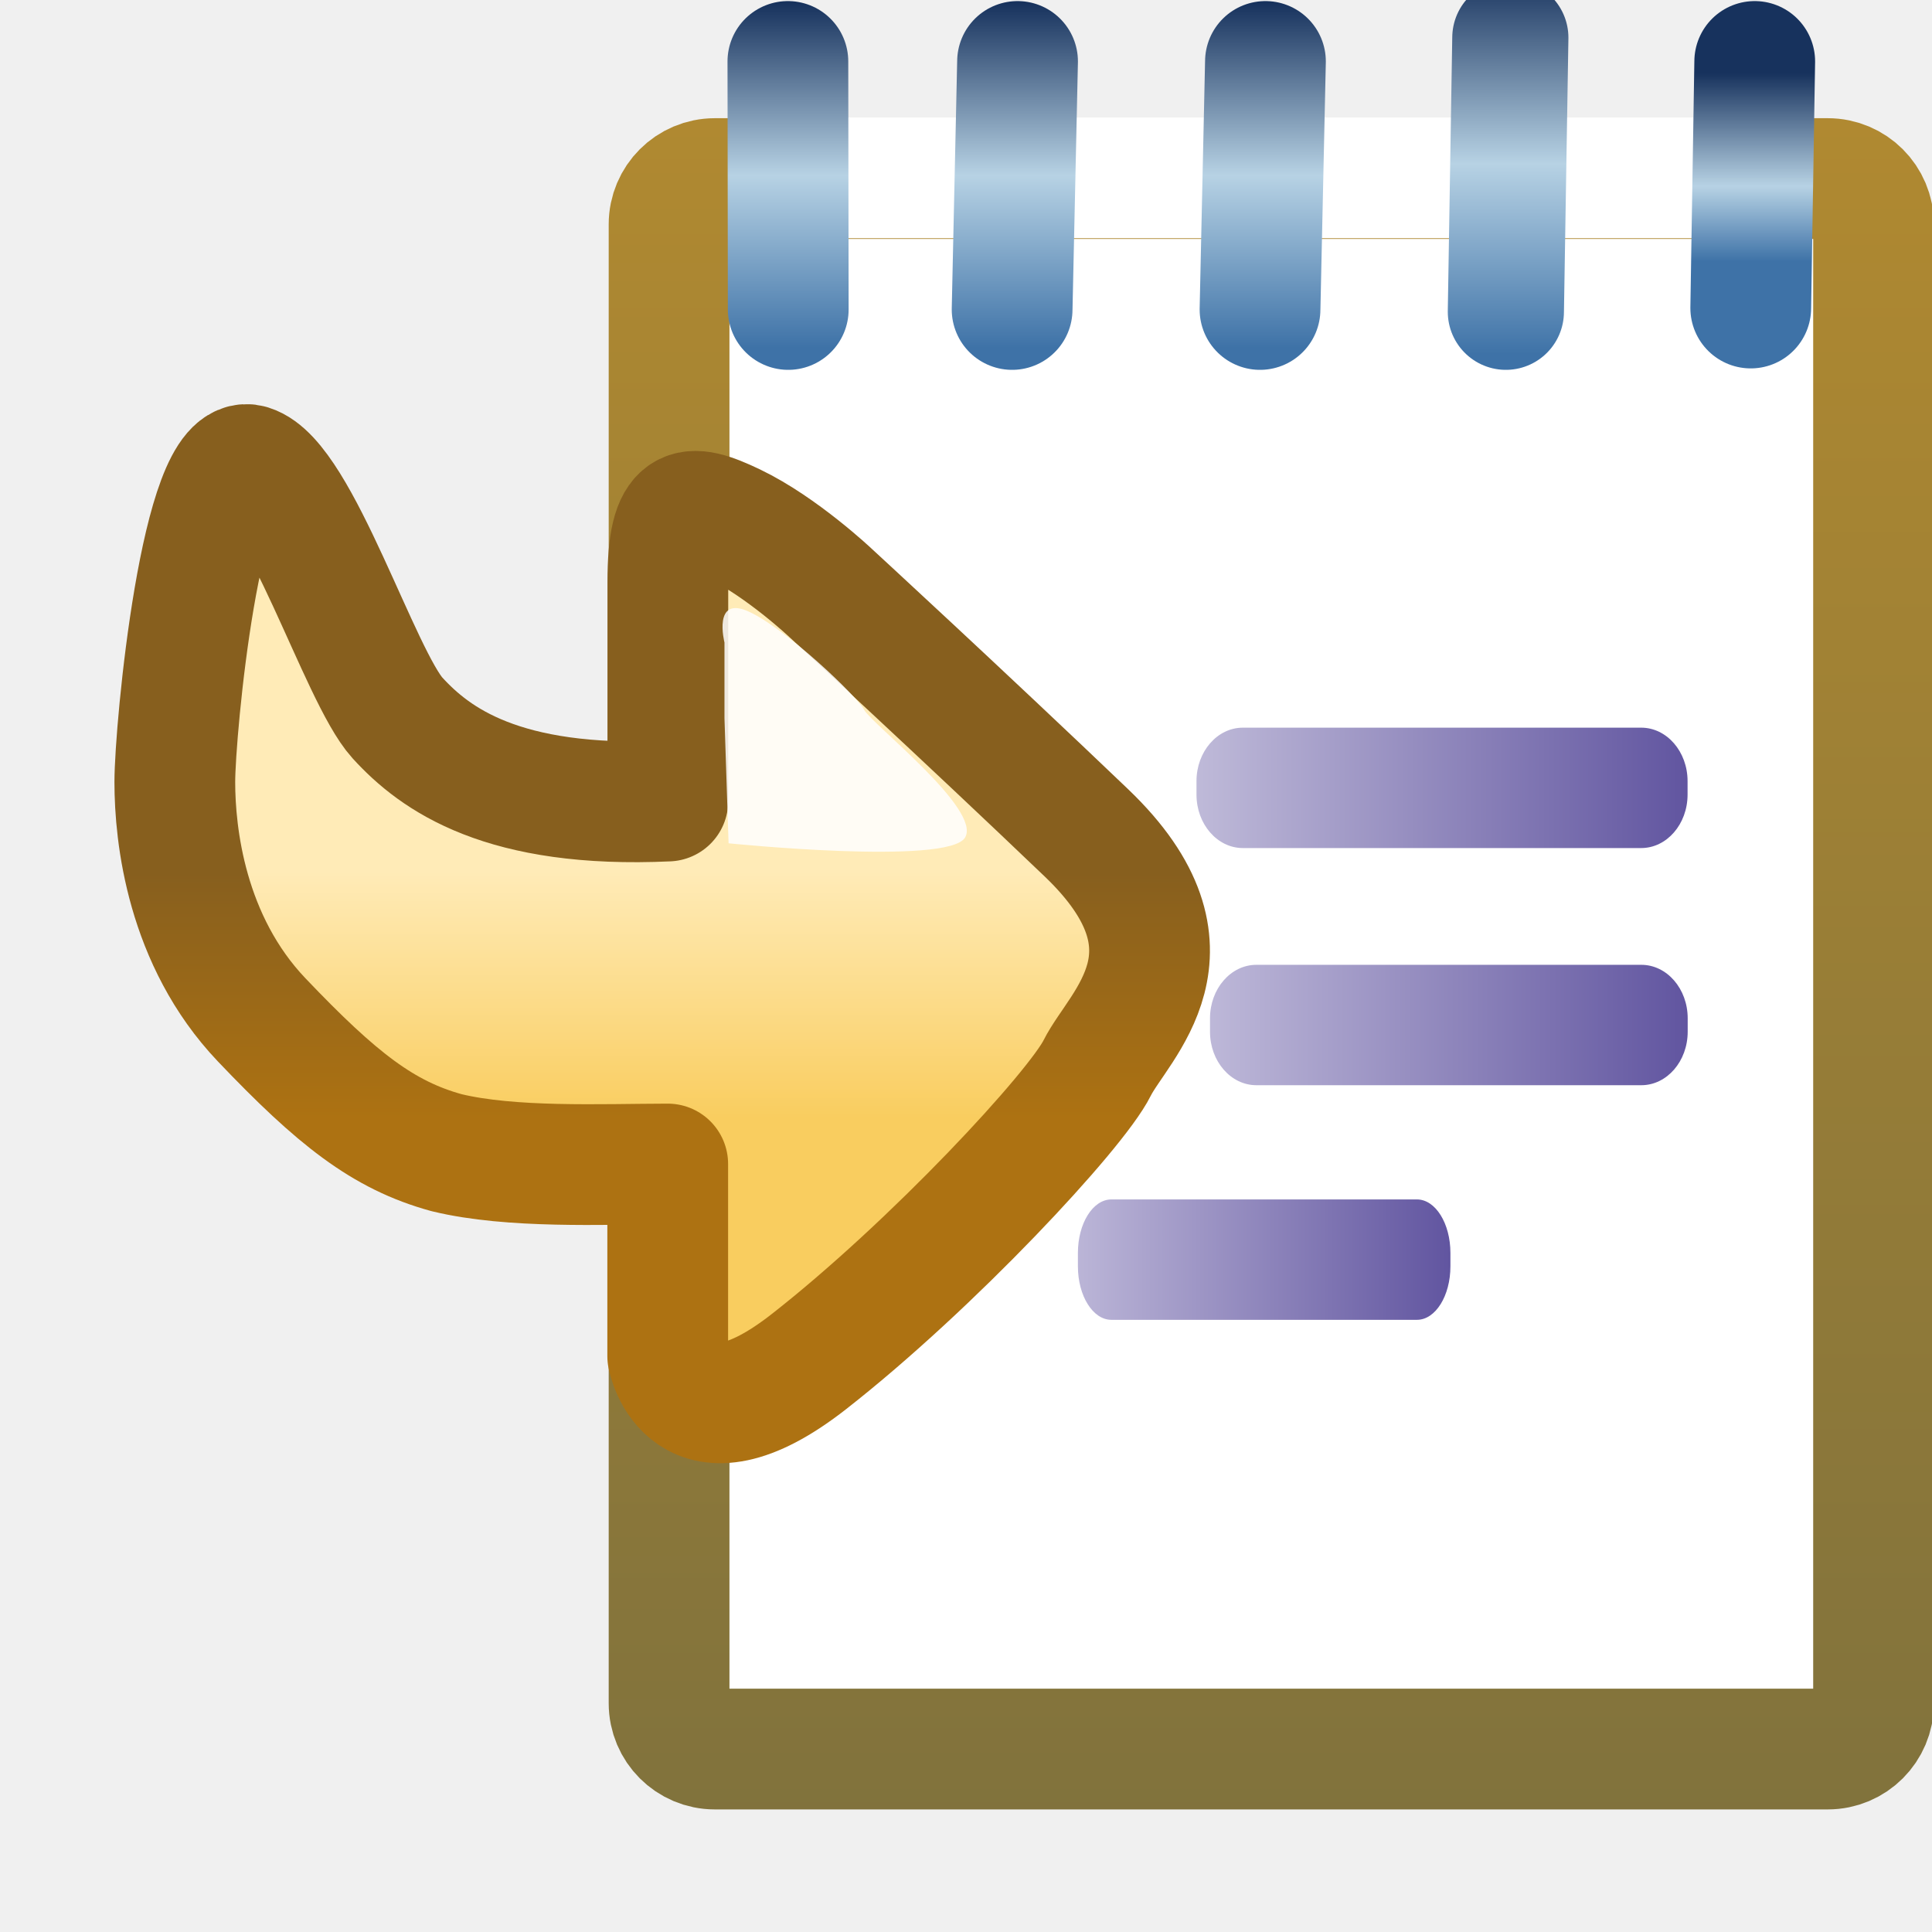
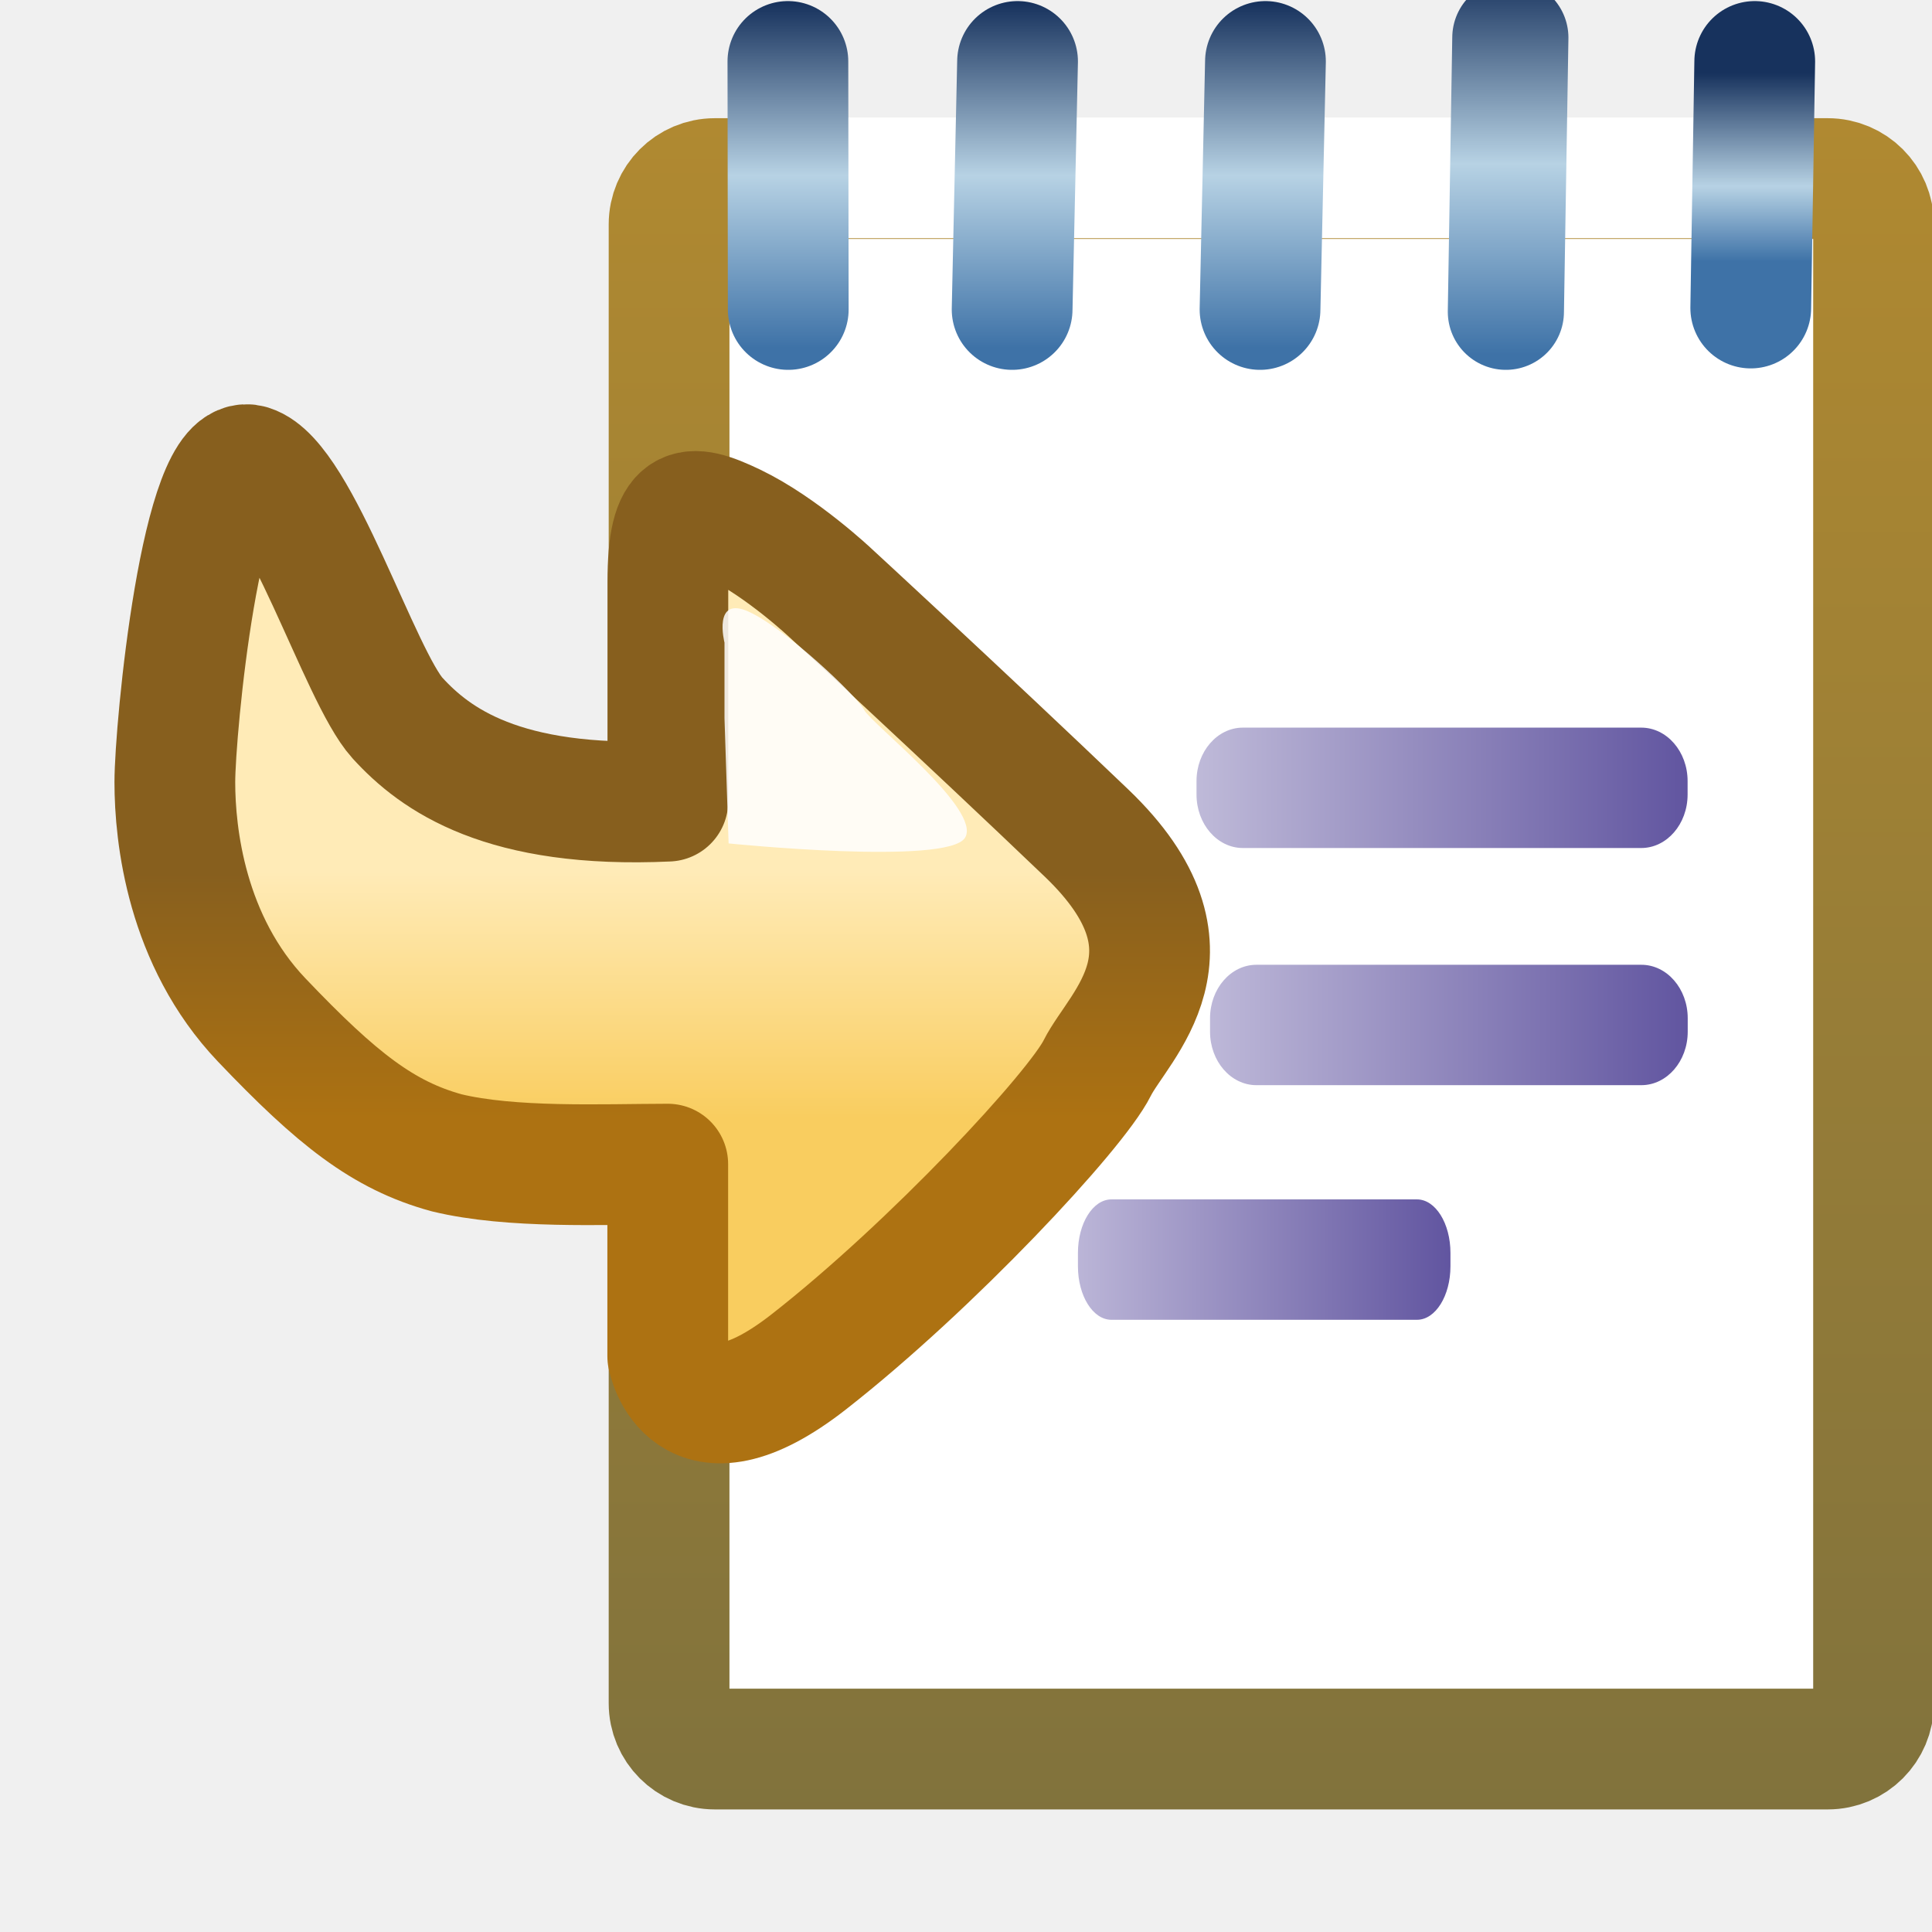
- <svg xmlns="http://www.w3.org/2000/svg" xmlns:xlink="http://www.w3.org/1999/xlink" width="16" height="16" viewBox="0 0 16 16" id="svg2" version="1.1">
-   <defs id="defs4">
-     <linearGradient id="linearGradient4188">
-       <stop id="stop4190" offset="0" style="stop-color:#d1cde4;stop-opacity:1" />
-       <stop id="stop4192" offset="1" style="stop-color:#6155a0;stop-opacity:1" />
+ <svg xmlns="http://www.w3.org/2000/svg" xmlns:xlink="http://www.w3.org/1999/xlink" width="16" height="16">
+   <defs>
+     <linearGradient id="g">
+       <stop offset="0" stop-color="#d1cde4" />
+       <stop offset="1" stop-color="#6155a0" />
    </linearGradient>
-     <linearGradient id="linearGradient4180">
-       <stop id="stop4183" offset="0" style="stop-color:#d7d4e7;stop-opacity:1" />
-       <stop id="stop4185" offset="1" style="stop-color:#6155a0;stop-opacity:1" />
+     <linearGradient id="f">
+       <stop offset="0" stop-color="#d7d4e7" />
+       <stop offset="1" stop-color="#6155a0" />
    </linearGradient>
-     <linearGradient id="linearGradient4307">
-       <stop style="stop-color:#17325d;stop-opacity:1" offset="0" id="stop4309" />
-       <stop id="stop4312" offset="0.6" style="stop-color:#b7d2e4;stop-opacity:1" />
-       <stop style="stop-color:#3e72a7;stop-opacity:1" offset="1" id="stop4314" />
+     <linearGradient id="c">
+       <stop offset="0" stop-color="#17325d" />
+       <stop offset=".6" stop-color="#b7d2e4" />
+       <stop offset="1" stop-color="#3e72a7" />
    </linearGradient>
-     <linearGradient id="linearGradient4187">
-       <stop id="stop4189" offset="0" style="stop-color:#17325d;stop-opacity:1" />
-       <stop style="stop-color:#b7d2e4;stop-opacity:1" offset="0.5" id="stop4201" />
-       <stop id="stop4191" offset="1" style="stop-color:#3e72a7;stop-opacity:1" />
+     <linearGradient id="b">
+       <stop offset="0" stop-color="#17325d" />
+       <stop offset=".5" stop-color="#b7d2e4" />
+       <stop offset="1" stop-color="#3e72a7" />
    </linearGradient>
-     <linearGradient id="linearGradient4178">
-       <stop style="stop-color:#7e713d;stop-opacity:1" offset="0" id="stop4180" />
-       <stop style="stop-color:#b28a30;stop-opacity:1" offset="1" id="stop4182" />
+     <linearGradient id="a">
+       <stop offset="0" stop-color="#7e713d" />
+       <stop offset="1" stop-color="#b28a30" />
    </linearGradient>
-     <linearGradient xlink:href="#linearGradient4178" id="linearGradient4184" x1="20.3" y1="1052.201" x2="20.3" y2="1036.755" gradientUnits="userSpaceOnUse" gradientTransform="translate(-9.863649,0)" />
-     <linearGradient xlink:href="#linearGradient4187" id="linearGradient4206" x1="3.975" y1="1036.383" x2="3.975" y2="1039.235" gradientUnits="userSpaceOnUse" gradientTransform="translate(-0.07102635,0)" />
-     <linearGradient xlink:href="#linearGradient4187" id="linearGradient4206-1" x1="3.975" y1="1036.383" x2="3.975" y2="1039.235" gradientUnits="userSpaceOnUse" gradientTransform="translate(1.830357,0)" />
-     <linearGradient xlink:href="#linearGradient4187" id="linearGradient4206-1-9" x1="3.975" y1="1036.383" x2="3.975" y2="1039.235" gradientUnits="userSpaceOnUse" gradientTransform="translate(3.883929,-4.2568467e-7)" />
-     <linearGradient xlink:href="#linearGradient4187" id="linearGradient4206-1-9-5" x1="3.975" y1="1036.383" x2="3.975" y2="1039.235" gradientUnits="userSpaceOnUse" gradientTransform="matrix(0.8368883,0,0,1.10534,6.639715,-109.4214)" />
-     <linearGradient xlink:href="#linearGradient4307" id="linearGradient4206-1-9-5-1" x1="3.975" y1="1036.963" x2="3.975" y2="1038.52" gradientUnits="userSpaceOnUse" gradientTransform="translate(7.935268,-4.2546071e-7)" />
-     <linearGradient id="linearGradient7584-9-3">
-       <stop style="stop-color:#f9cd5f;stop-opacity:1;" offset="0" id="stop7586-6-3" />
-       <stop style="stop-color:#ffebb7;stop-opacity:1;" offset="1" id="stop7588-9-9" />
+     <linearGradient xlink:href="#a" id="i" x1="20.3" x2="20.3" y1="1052.201" y2="1036.755" gradientTransform="translate(-9.864)" gradientUnits="userSpaceOnUse" />
+     <linearGradient xlink:href="#b" id="j" x1="3.975" x2="3.975" y1="1036.383" y2="1039.235" gradientTransform="translate(-.071)" gradientUnits="userSpaceOnUse" />
+     <linearGradient xlink:href="#b" id="k" x1="3.975" x2="3.975" y1="1036.383" y2="1039.235" gradientTransform="translate(1.83)" gradientUnits="userSpaceOnUse" />
+     <linearGradient xlink:href="#b" id="l" x1="3.975" x2="3.975" y1="1036.383" y2="1039.235" gradientTransform="translate(3.884)" gradientUnits="userSpaceOnUse" />
+     <linearGradient xlink:href="#b" id="m" x1="3.975" x2="3.975" y1="1036.383" y2="1039.235" gradientTransform="matrix(.83689 0 0 1.10534 6.64 -109.421)" gradientUnits="userSpaceOnUse" />
+     <linearGradient xlink:href="#c" id="n" x1="3.975" x2="3.975" y1="1036.963" y2="1038.52" gradientTransform="translate(7.935)" gradientUnits="userSpaceOnUse" />
+     <linearGradient id="d">
+       <stop offset="0" stop-color="#f9cd5f" />
+       <stop offset="1" stop-color="#ffebb7" />
    </linearGradient>
-     <linearGradient id="linearGradient7592-0-5">
-       <stop style="stop-color:#ad7212;stop-opacity:1;" offset="0" id="stop7594-8-9" />
-       <stop style="stop-color:#875f1e;stop-opacity:1;" offset="1" id="stop7596-5-6" />
+     <linearGradient id="e">
+       <stop offset="0" stop-color="#ad7212" />
+       <stop offset="1" stop-color="#875f1e" />
    </linearGradient>
-     <linearGradient xlink:href="#linearGradient7584-9-3" id="linearGradient7608-9-7" gradientUnits="userSpaceOnUse" x1="22.931" y1="1039.698" x2="22.931" y2="1041.736" gradientTransform="translate(-0.06629126,0)" />
-     <linearGradient xlink:href="#linearGradient7592-0-5" id="linearGradient7610-7-6" gradientUnits="userSpaceOnUse" x1="22.931" y1="1039.698" x2="22.931" y2="1041.736" gradientTransform="translate(-0.06629126,0)" />
-     <linearGradient xlink:href="#linearGradient4180" id="linearGradient4210" x1="6.921" y1="1046.885" x2="11.964" y2="1046.885" gradientUnits="userSpaceOnUse" gradientTransform="matrix(1.01453,0,0,1.17023,1.994651,-182.2311)" />
-     <linearGradient id="linearGradient4204">
-       <stop style="stop-color:#c8c3df;stop-opacity:1" offset="0" id="stop4206" />
-       <stop style="stop-color:#6155a0;stop-opacity:1" offset="1" id="stop4208" />
+     <linearGradient xlink:href="#d" id="r" x1="22.931" x2="22.931" y1="1039.698" y2="1041.736" gradientTransform="translate(-.066)" gradientUnits="userSpaceOnUse" />
+     <linearGradient xlink:href="#e" id="s" x1="22.931" x2="22.931" y1="1039.698" y2="1041.736" gradientTransform="translate(-.066)" gradientUnits="userSpaceOnUse" />
+     <linearGradient xlink:href="#f" id="o" x1="6.921" x2="11.964" y1="1046.885" y2="1046.885" gradientTransform="matrix(1.01453 0 0 1.17023 1.995 -182.231)" gradientUnits="userSpaceOnUse" />
+     <linearGradient id="h">
+       <stop offset="0" stop-color="#c8c3df" />
+       <stop offset="1" stop-color="#6155a0" />
    </linearGradient>
-     <linearGradient xlink:href="#linearGradient4188" id="linearGradient4210-6" x1="7.229" y1="1046.885" x2="11.964" y2="1046.885" gradientUnits="userSpaceOnUse" gradientTransform="matrix(1.01453,0,0,1.17023,1.994651,-180.2668)" />
-     <linearGradient xlink:href="#linearGradient4204" id="linearGradient4210-5" x1="7.129" y1="1046.885" x2="11.964" y2="1046.885" gradientUnits="userSpaceOnUse" gradientTransform="matrix(0.7303954,0,0,1.17023,3.429745,-178.3248)" />
+     <linearGradient xlink:href="#g" id="q" x1="7.229" x2="11.964" y1="1046.885" y2="1046.885" gradientTransform="matrix(1.01453 0 0 1.17023 1.995 -180.267)" gradientUnits="userSpaceOnUse" />
+     <linearGradient xlink:href="#h" id="p" x1="7.129" x2="11.964" y1="1046.885" y2="1046.885" gradientTransform="matrix(.7304 0 0 1.17023 3.43 -178.325)" gradientUnits="userSpaceOnUse" />
  </defs>
-   <g id="layer1" transform="translate(0,-1036.362)">
-     <rect style="opacity:1;fill:#ffffff;fill-opacity:1;stroke:url(#linearGradient4184);stroke-width:1;stroke-linejoin:round;stroke-miterlimit:4;stroke-dasharray:none;stroke-opacity:1" id="rect3368" width="9.975" height="13.006" x="5.541" y="1037.841" rx="0.379" ry="0.379" />
-     <path style="fill:#b7d2e4;fill-opacity:1;fill-rule:evenodd;stroke:#ffffff;stroke-width:1px;stroke-linecap:butt;stroke-linejoin:miter;stroke-opacity:1" d="m 6.041,1037.835 8.938,0" id="path4307" />
-     <g id="g4280" transform="translate(2.131913,0)">
-       <path id="path4198" d="m 4.393,1036.871 0.003,2.054" style="fill:none;fill-opacity:1;fill-rule:evenodd;stroke:url(#linearGradient4206);stroke-width:1;stroke-linecap:round;stroke-linejoin:bevel;stroke-miterlimit:4;stroke-dasharray:none;stroke-opacity:1" />
-       <path id="path4198-7" d="M 6.295,1036.871 6.25,1038.925" style="fill:none;fill-opacity:1;fill-rule:evenodd;stroke:url(#linearGradient4206-1);stroke-width:1;stroke-linecap:round;stroke-linejoin:bevel;stroke-miterlimit:4;stroke-dasharray:none;stroke-opacity:1" />
-       <path id="path4198-7-2" d="m 8.348,1036.871 -0.045,2.054" style="fill:none;fill-opacity:1;fill-rule:evenodd;stroke:url(#linearGradient4206-1-9);stroke-width:1;stroke-linecap:round;stroke-linejoin:bevel;stroke-miterlimit:4;stroke-dasharray:none;stroke-opacity:1" />
-       <path id="path4198-7-2-6" d="m 10.376,1036.674 -0.037,2.27" style="fill:none;fill-opacity:1;fill-rule:evenodd;stroke:url(#linearGradient4206-1-9-5);stroke-width:0.962;stroke-linecap:round;stroke-linejoin:bevel;stroke-miterlimit:4;stroke-dasharray:none;stroke-opacity:1" />
-       <path id="path4198-7-2-6-7" d="m 12.4,1036.871 -0.033,2.042" style="fill:none;fill-opacity:1;fill-rule:evenodd;stroke:url(#linearGradient4206-1-9-5-1);stroke-width:1;stroke-linecap:round;stroke-linejoin:bevel;stroke-miterlimit:4;stroke-dasharray:none;stroke-opacity:1" />
+   <g transform="translate(0 -1036.362)">
+     <rect width="9.975" height="13.006" x="5.541" y="1037.841" fill="#fff" stroke="url(#i)" stroke-linejoin="round" rx=".379" ry=".379" />
+     <path fill="#b7d2e4" fill-rule="evenodd" stroke="#fff" d="m 6.041,1037.835 8.938,0" />
+     <g fill="none" stroke-linecap="round" stroke-linejoin="bevel">
+       <path stroke="url(#j)" d="m 4.393,1036.871 0.003,2.054" transform="translate(2.132)" />
+       <path stroke="url(#k)" d="M 6.295,1036.871 6.25,1038.925" transform="translate(2.132)" />
+       <path stroke="url(#l)" d="m 8.348,1036.871 -0.045,2.054" transform="translate(2.132)" />
+       <path stroke="url(#m)" stroke-width=".962" d="m 10.376,1036.674 -0.037,2.27" transform="translate(2.132)" />
+       <path stroke="url(#n)" d="m 12.4,1036.871 -0.033,2.042" transform="translate(2.132)" />
    </g>
-     <g id="g4374" transform="translate(-0.15625,0.02232143)">
-       <rect ry="0.443" rx="0.384" y="1042.366" x="10.065" height="0.997" width="4.067" id="rect3394" style="opacity:1;fill:url(#linearGradient4210);fill-opacity:1;stroke:none;stroke-width:1;stroke-linecap:butt;stroke-linejoin:miter;stroke-miterlimit:4;stroke-dasharray:none;stroke-opacity:1" />
-       <rect ry="0.443" rx="0.277" y="1046.273" x="9.083" height="0.997" width="3.085" id="rect3394-6" style="opacity:1;fill:url(#linearGradient4210-5);fill-opacity:1;stroke:none;stroke-width:1;stroke-linecap:butt;stroke-linejoin:miter;stroke-miterlimit:4;stroke-dasharray:none;stroke-opacity:1" />
-       <rect ry="0.443" rx="0.384" y="1044.33" x="10.177" height="0.997" width="3.956" id="rect3394-0" style="opacity:1;fill:url(#linearGradient4210-6);fill-opacity:1;stroke:none;stroke-width:1;stroke-linecap:butt;stroke-linejoin:miter;stroke-miterlimit:4;stroke-dasharray:none;stroke-opacity:1" />
+     <g transform="translate(-.156 .022)">
+       <rect width="4.067" height=".997" x="10.065" y="1042.366" fill="url(#o)" rx=".384" ry=".443" />
+       <rect width="3.085" height=".997" x="9.083" y="1046.273" fill="url(#p)" rx=".277" ry=".443" />
+       <rect width="3.956" height=".997" x="10.177" y="1044.33" fill="url(#q)" rx=".384" ry=".443" />
    </g>
-     <g style="display:inline" id="g7604-6" transform="matrix(-1,0,0,-1,28.84981,2085.327)">
-       <path id="path7582-7" d="m 23.32,1039.325 0,-1.591 c 0,0 -0.155,-0.84 -1.171,-0.044 -1.016,0.795 -2.21,2.077 -2.386,2.431 -0.177,0.354 -0.928,0.972 0.088,1.945 1.016,0.972 2.121,1.989 2.121,1.989 0,0 0.404,0.381 0.799,0.571 0.378,0.181 0.548,0.187 0.548,-0.483 l 0,-1.812 c 1.366,-0.063 1.926,0.345 2.239,0.688 0.312,0.344 0.812,1.969 1.219,2.094 0.406,0.125 0.625,-2.188 0.625,-2.625 0,-0.438 -0.094,-1.312 -0.719,-1.969 -0.625,-0.656 -1.007,-0.956 -1.531,-1.1 -0.535,-0.13 -1.288,-0.095 -1.832,-0.094 z" style="fill:url(#linearGradient7608-9-7);fill-opacity:1;stroke:url(#linearGradient7610-7-6);stroke-width:1;stroke-linecap:butt;stroke-linejoin:round;stroke-miterlimit:4;stroke-dasharray:none;stroke-opacity:1" />
-       <path id="path7602-2" d="m 22.85,1043.017 0,0.627 c 0,0 0.101,0.395 -0.203,0.255 -0.304,-0.139 -0.893,-0.697 -0.954,-0.813 -0.061,-0.116 -0.977,-0.826 -0.835,-1.058 0.142,-0.232 1.958,-0.047 1.958,-0.047 z" style="opacity:0.857;fill:#ffffff;fill-opacity:1;stroke:none" />
-     </g>
+     <path fill="url(#r)" stroke="url(#s)" stroke-linejoin="round" d="m 23.32,1039.325 0,-1.591 c 0,0 -0.155,-0.84 -1.171,-0.044 -1.016,0.795 -2.21,2.077 -2.386,2.431 -0.177,0.354 -0.928,0.972 0.088,1.945 1.016,0.972 2.121,1.989 2.121,1.989 0,0 0.404,0.381 0.799,0.571 0.378,0.181 0.548,0.187 0.548,-0.483 l 0,-1.812 c 1.366,-0.063 1.926,0.345 2.239,0.688 0.312,0.344 0.812,1.969 1.219,2.094 0.406,0.125 0.625,-2.188 0.625,-2.625 0,-0.438 -0.094,-1.312 -0.719,-1.969 -0.625,-0.656 -1.007,-0.956 -1.531,-1.1 -0.535,-0.13 -1.288,-0.095 -1.832,-0.094 z" transform="rotate(180 14.425 1042.664)" />
+     <path fill="#fff" d="m 22.85,1043.017 0,0.627 c 0,0 0.101,0.395 -0.203,0.255 -0.304,-0.139 -0.893,-0.697 -0.954,-0.813 -0.061,-0.116 -0.977,-0.826 -0.835,-1.058 0.142,-0.232 1.958,-0.047 1.958,-0.047 z" opacity=".857" transform="rotate(180 14.425 1042.664)" />
  </g>
</svg>
